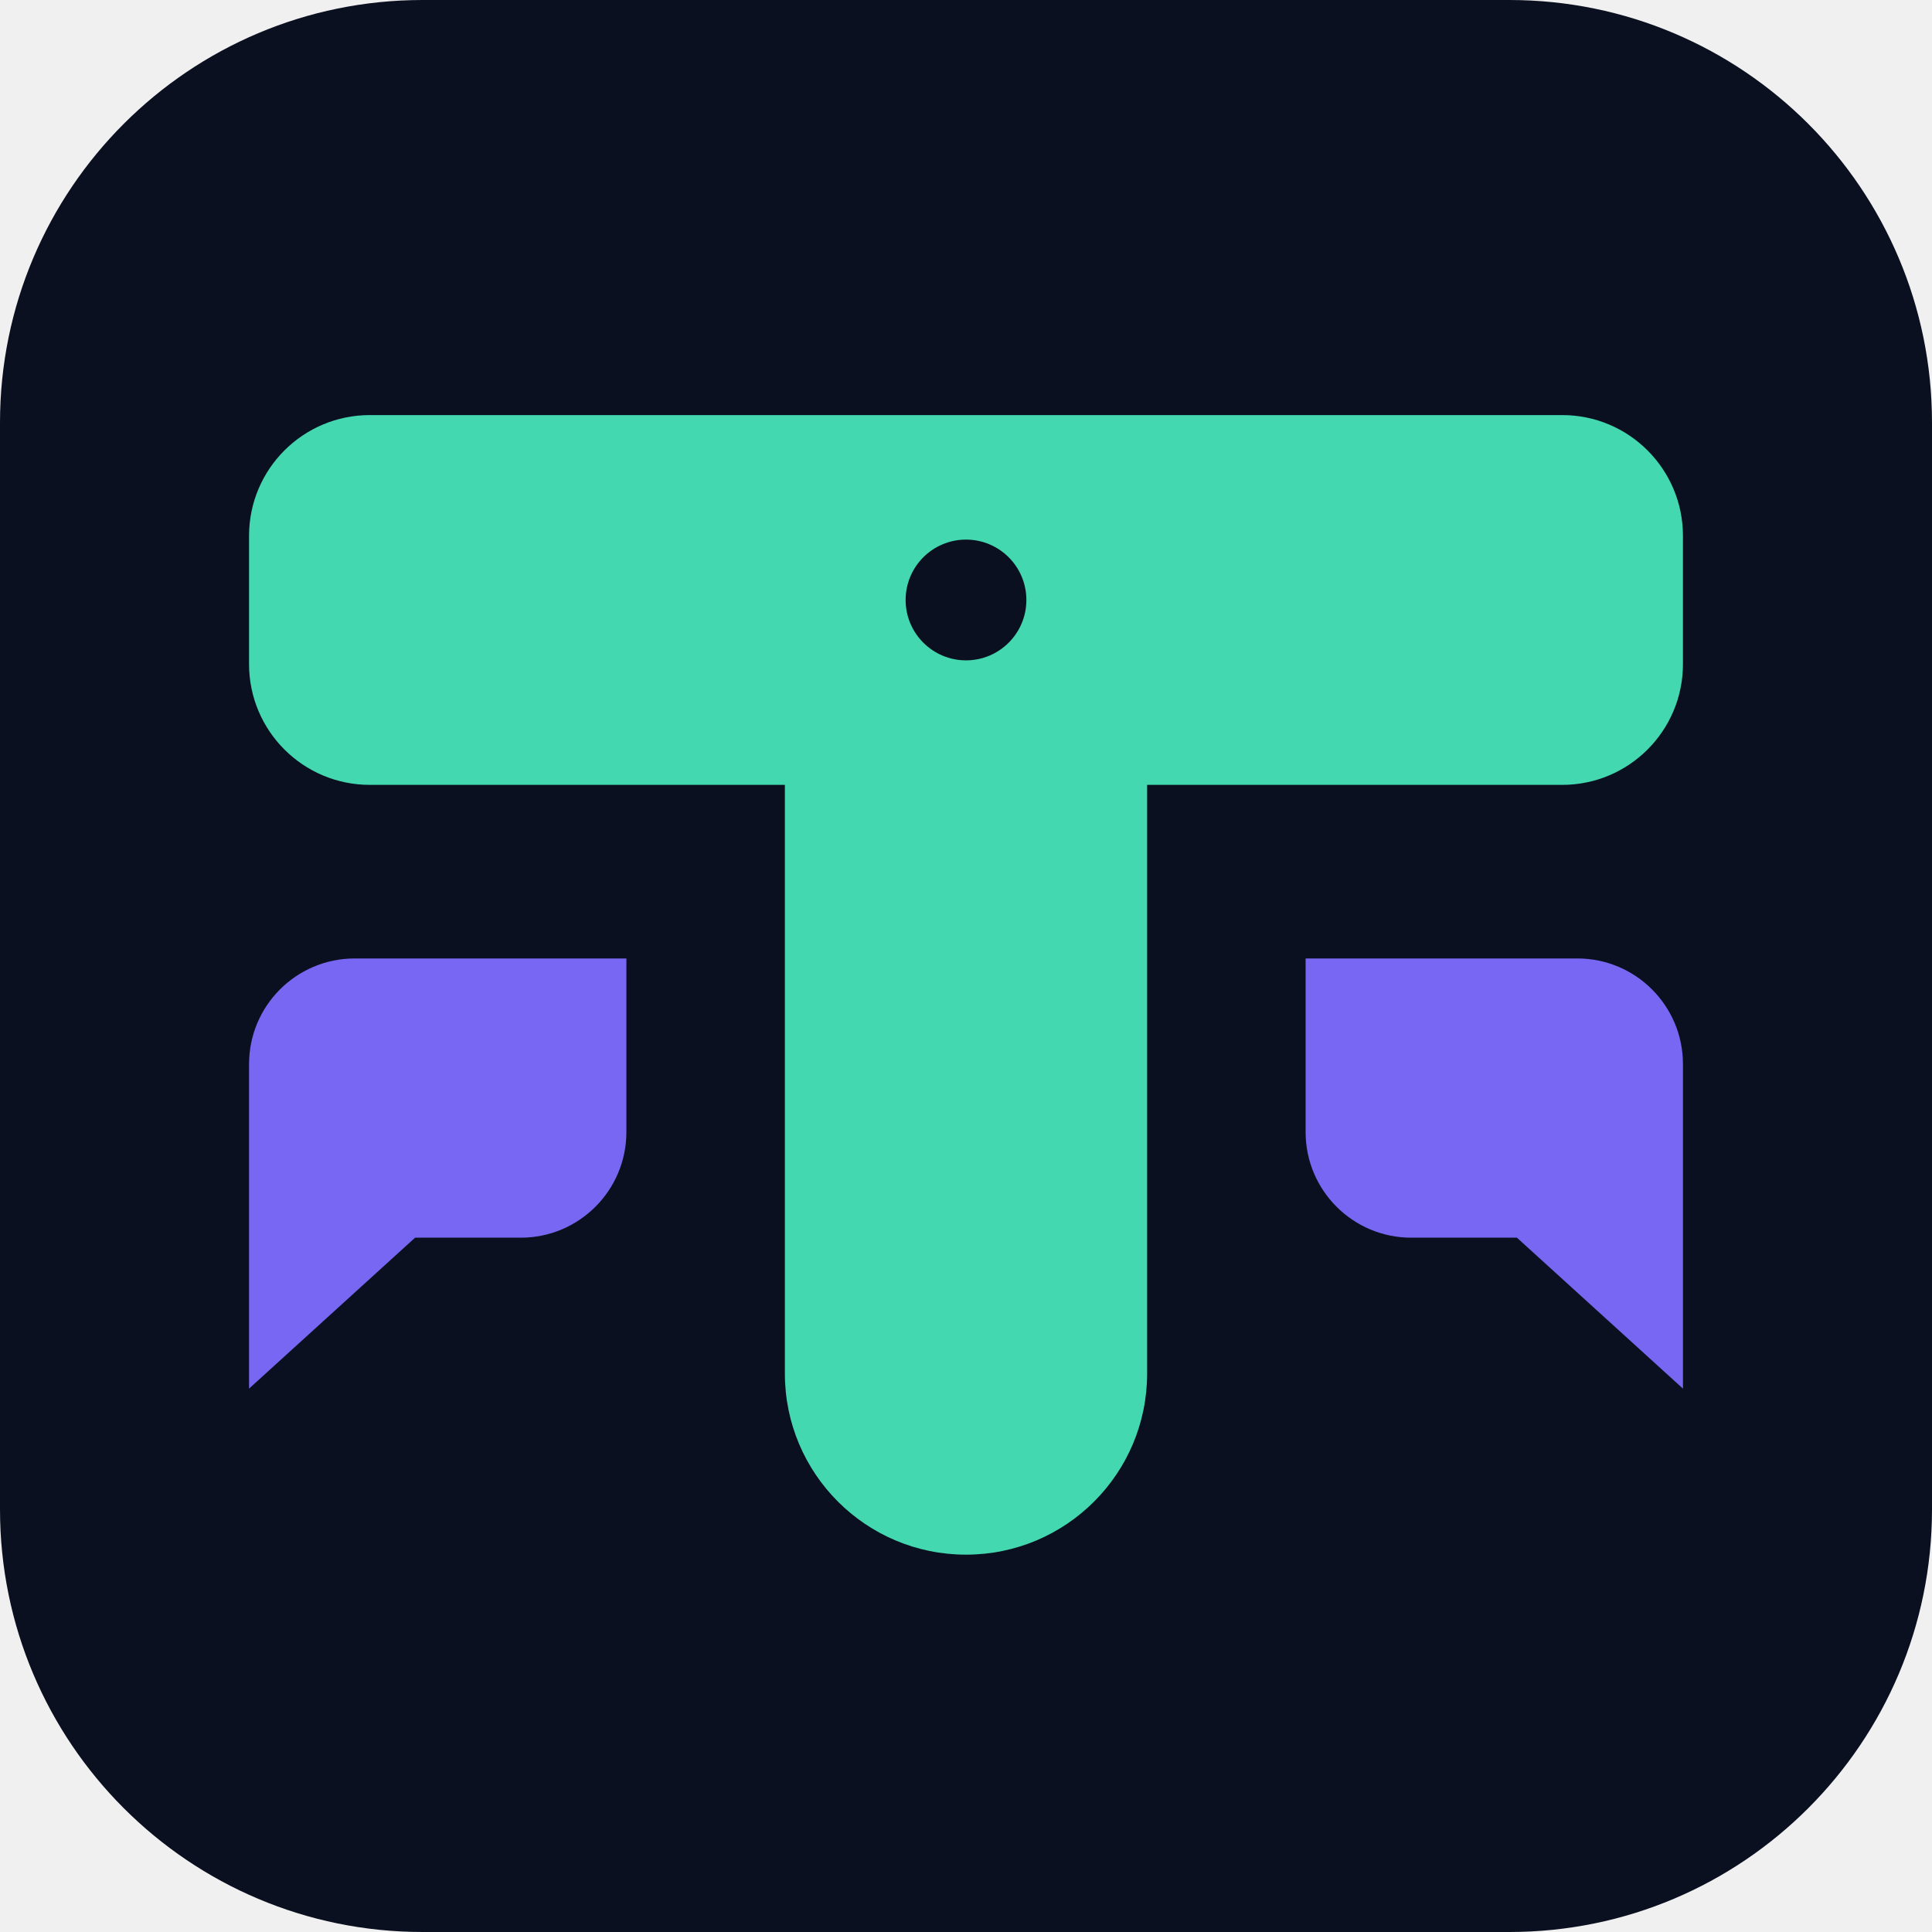
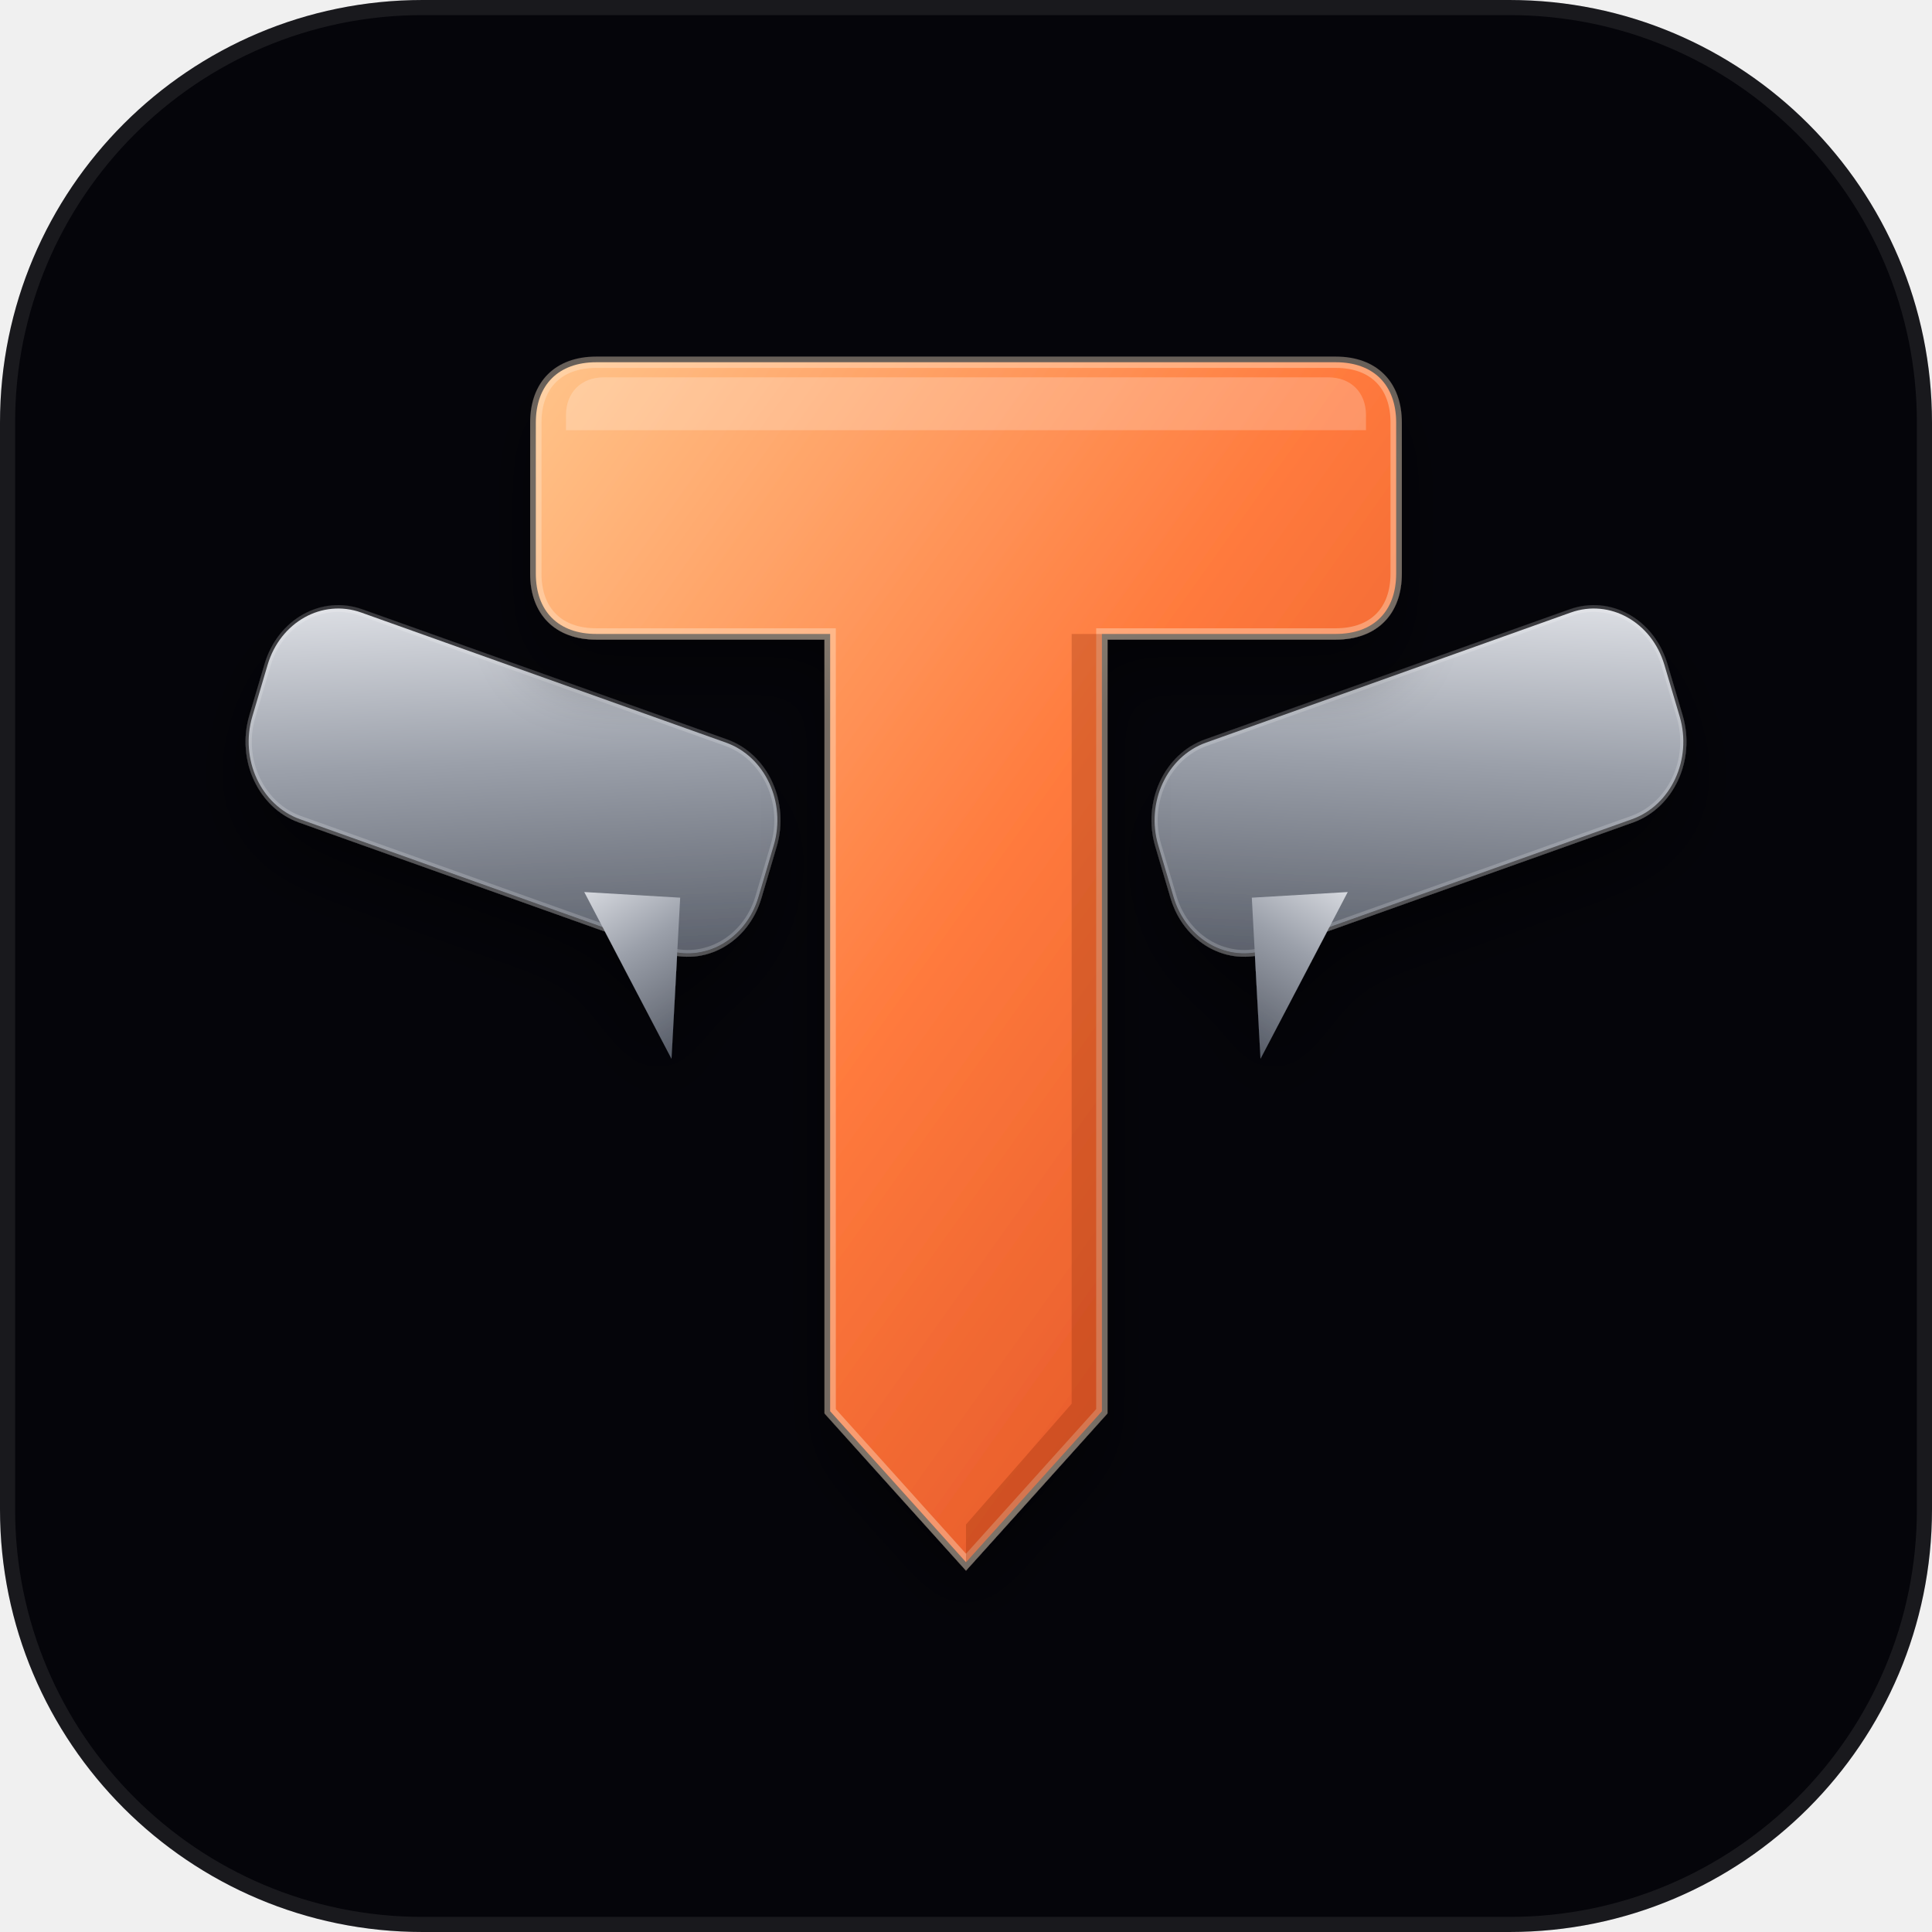
<svg xmlns="http://www.w3.org/2000/svg" viewBox="0 0 256 256" role="img" aria-labelledby="title desc">
-   <rect width="256" height="256" rx="56" fill="#0b1020" />
-   <path d="M49 55h158a16 16 0 0 1 16 16v17a16 16 0 0 1-16 16h-55v78a24 24 0 0 1-24 24 24 24 0 0 1-24-24v-78H49a16 16 0 0 1-16-16V71a16 16 0 0 1 16-16Z" fill="#43d8b0" />
-   <path d="M55 127h28v23a14 14 0 0 1-14 14H55l-22 20v-43a14 14 0 0 1 14-14h8Zm146 0h-28v23a14 14 0 0 0 14 14h14l22 20v-43a14 14 0 0 0-14-14h-8Z" fill="#7867f2" />
-   <circle cx="128" cy="79.5" r="8" fill="#0b1020" />
+   <defs>
+     <linearGradient id="orange" x1="0" y1="0" x2="1" y2="1">
+       <stop offset="0" stop-color="#ffc48a" />
+       <stop offset="0.48" stop-color="#ff7a3d" />
+       <stop offset="1" stop-color="#d8491f" />
+     </linearGradient>
+     <linearGradient id="graphite" x1="0" y1="0" x2="1" y2="1">
+       <stop offset="0" stop-color="#e4e6eb" />
+       <stop offset="0.45" stop-color="#9ba0aa" />
+       <stop offset="1" stop-color="#555a65" />
+     </linearGradient>
+     <filter id="lift" x="-25%" y="-25%" width="150%" height="160%">
+       <feDropShadow dx="0" dy="5" stdDeviation="5" flood-color="#000000" flood-opacity="0.5" />
+     </filter>
+     <filter id="warmth" x="-35%" y="-35%" width="170%" height="180%">
+       <feDropShadow dx="0" dy="4" stdDeviation="7" flood-color="#ff5a1f" flood-opacity="0.22" />
+       <feDropShadow dx="0" dy="5" stdDeviation="4" flood-color="#000000" flood-opacity="0.42" />
+     </filter>
+     <g id="wing">
+       <g transform="rotate(18 60 108)">
+         <rect x="18" y="92" width="86" height="32" rx="12" />
+         <path d="m77 120 21 19-6-23Z" stroke="none" />
+       </g>
+     </g>
+   </defs>
+   <rect width="256" height="256" rx="56" fill="#05050a" />
+   <rect x="1" y="1" width="254" height="254" rx="55" fill="none" stroke="#fff" stroke-opacity="0.08" stroke-width="2" />
+   <g fill="url(#graphite)" stroke="#fff" stroke-opacity="0.18" stroke-width="1" filter="url(#lift)">
+     <use href="#wing" transform="translate(18 6) scale(.82 .9)" />
+     <use href="#wing" transform="translate(238 6) scale(-.82 .9)" />
+   </g>
+   <path d="M79 48h98c5 0 8 3 8 8v20c0 5-3 8-8 8h-31v103l-18 20-18-20V84H79c-5 0-8-3-8-8V56c0-5 3-8 8-8Z" fill="url(#orange)" stroke="#ffebd2" stroke-opacity="0.38" stroke-width="1.5" filter="url(#warmth)" />
+   <path d="M80 50h96c3 0 5 2 5 5v2H75v-2c0-3 2-5 5-5Z" fill="#fff" opacity="0.22" />
+   <path d="m128 202 14-16V84h4v103l-18 20Z" fill="#8a2608" opacity="0.28" />
</svg>
